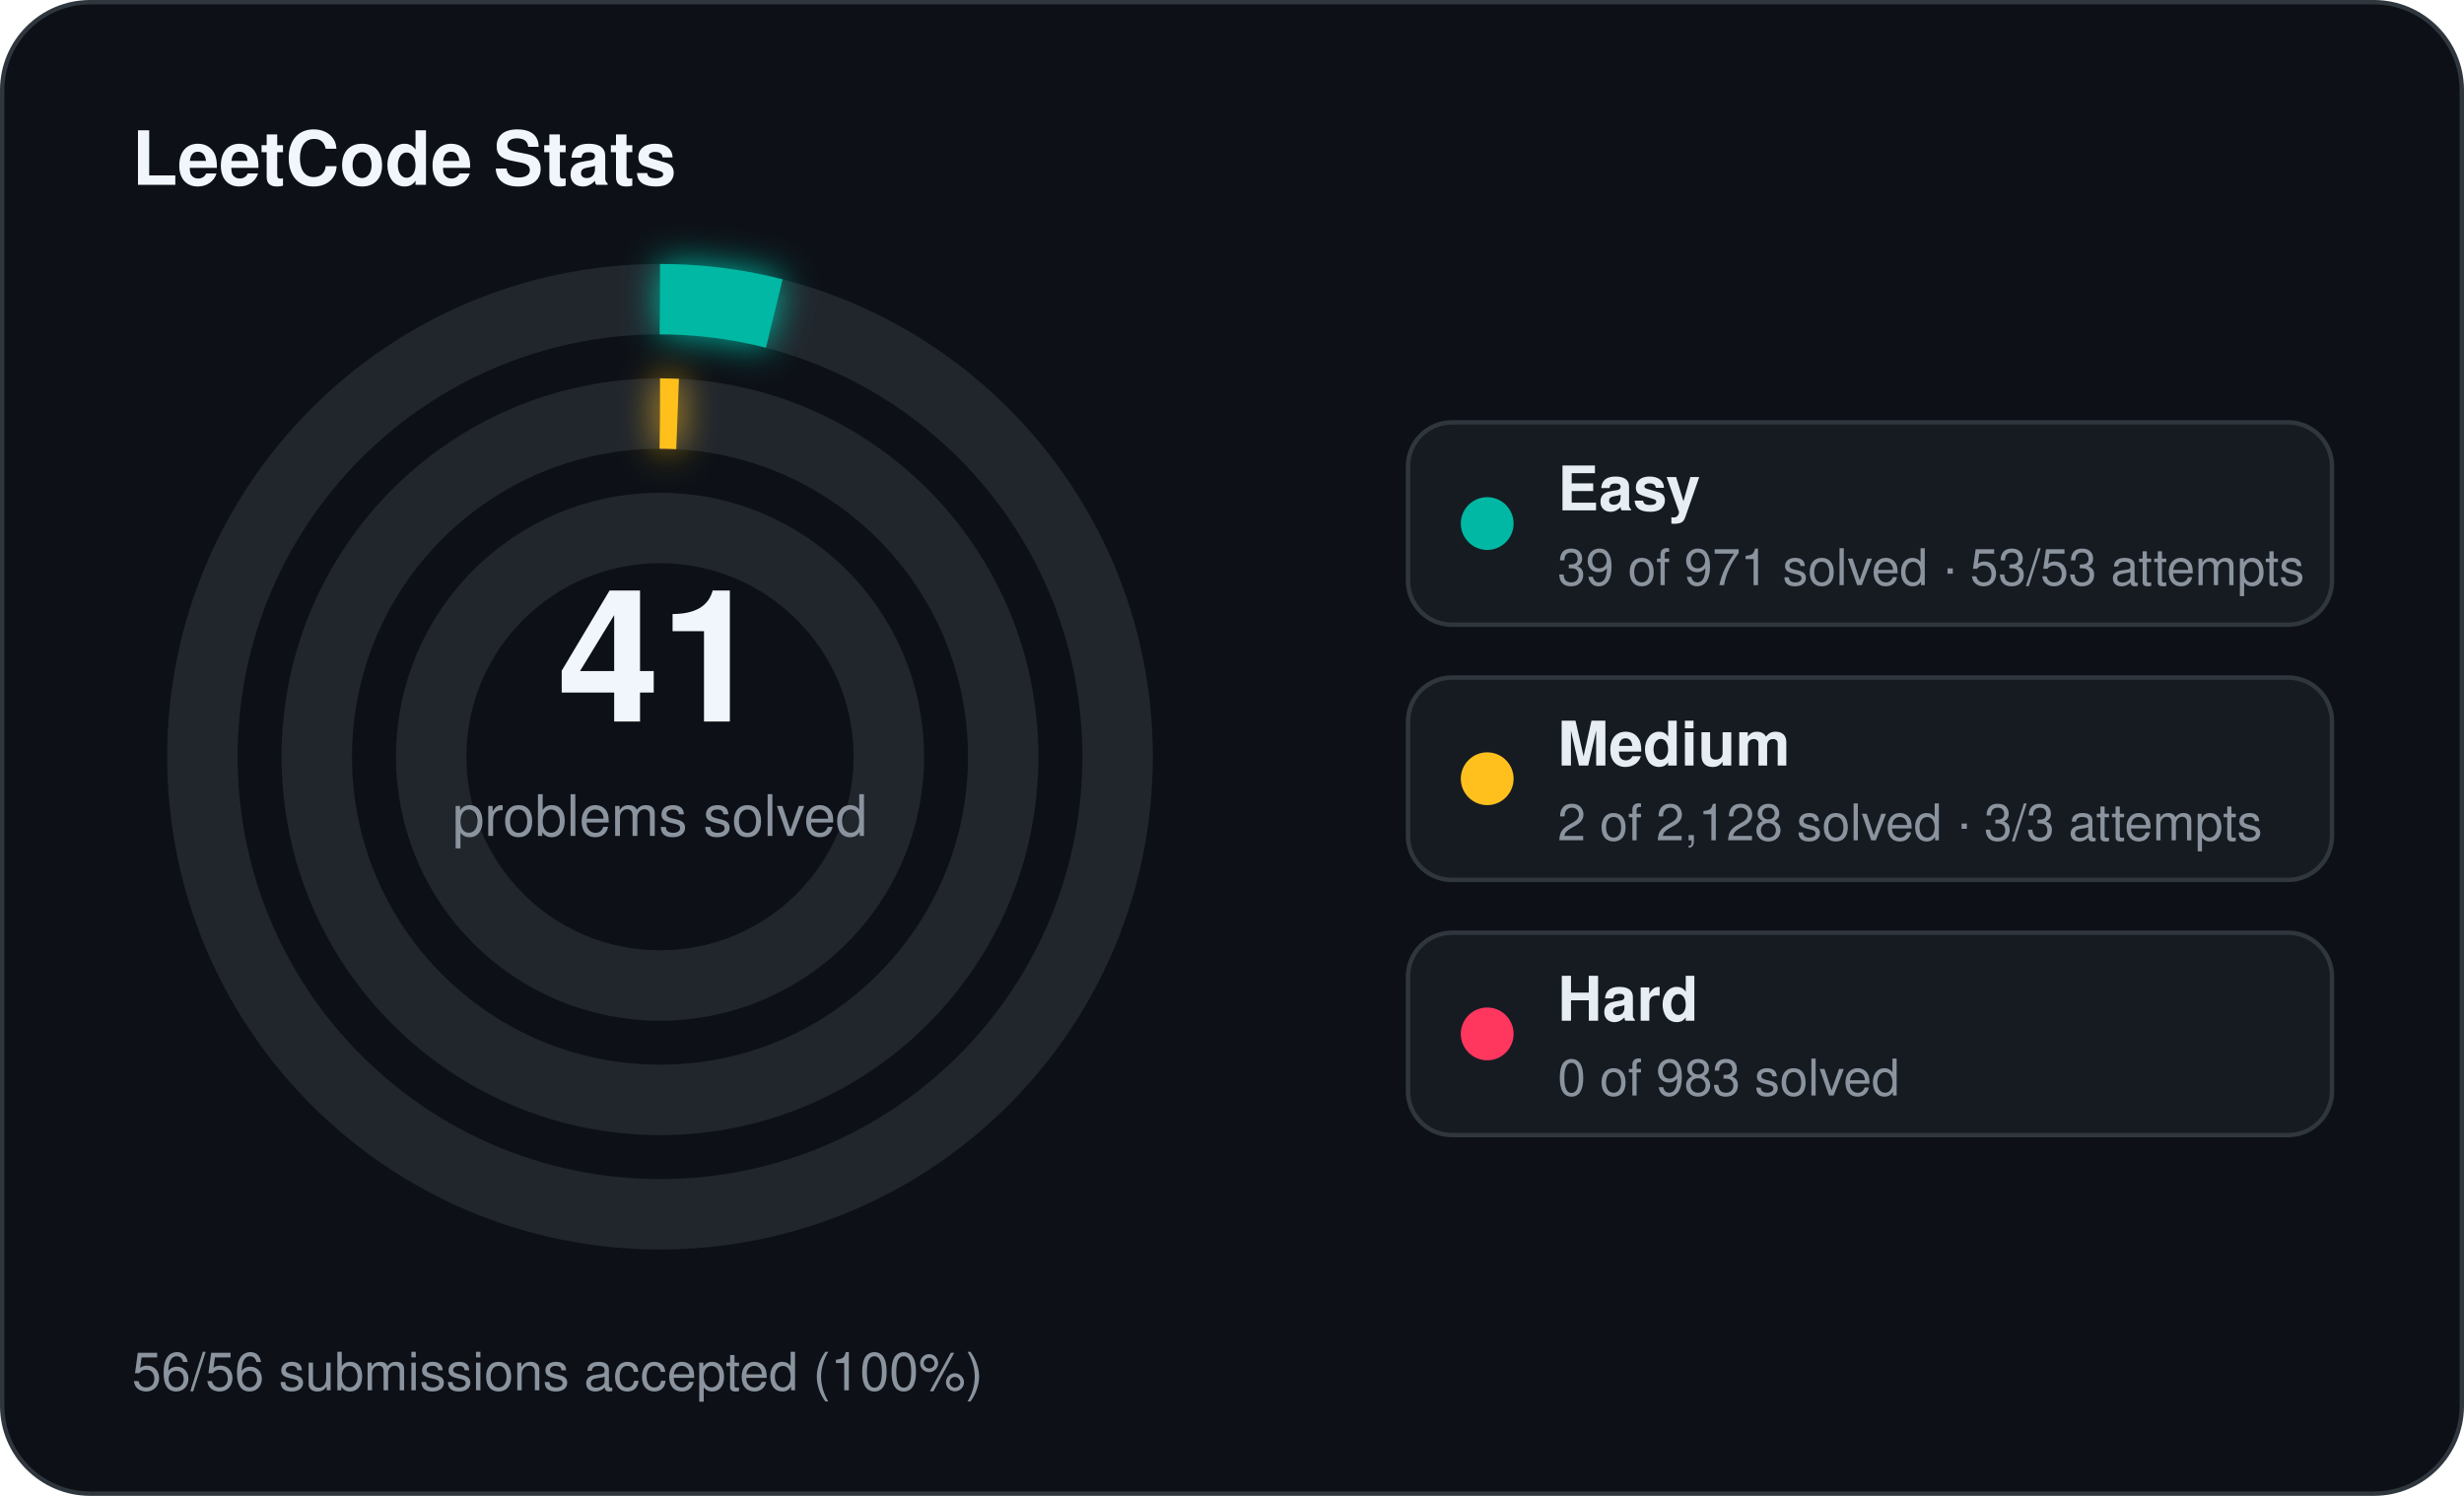
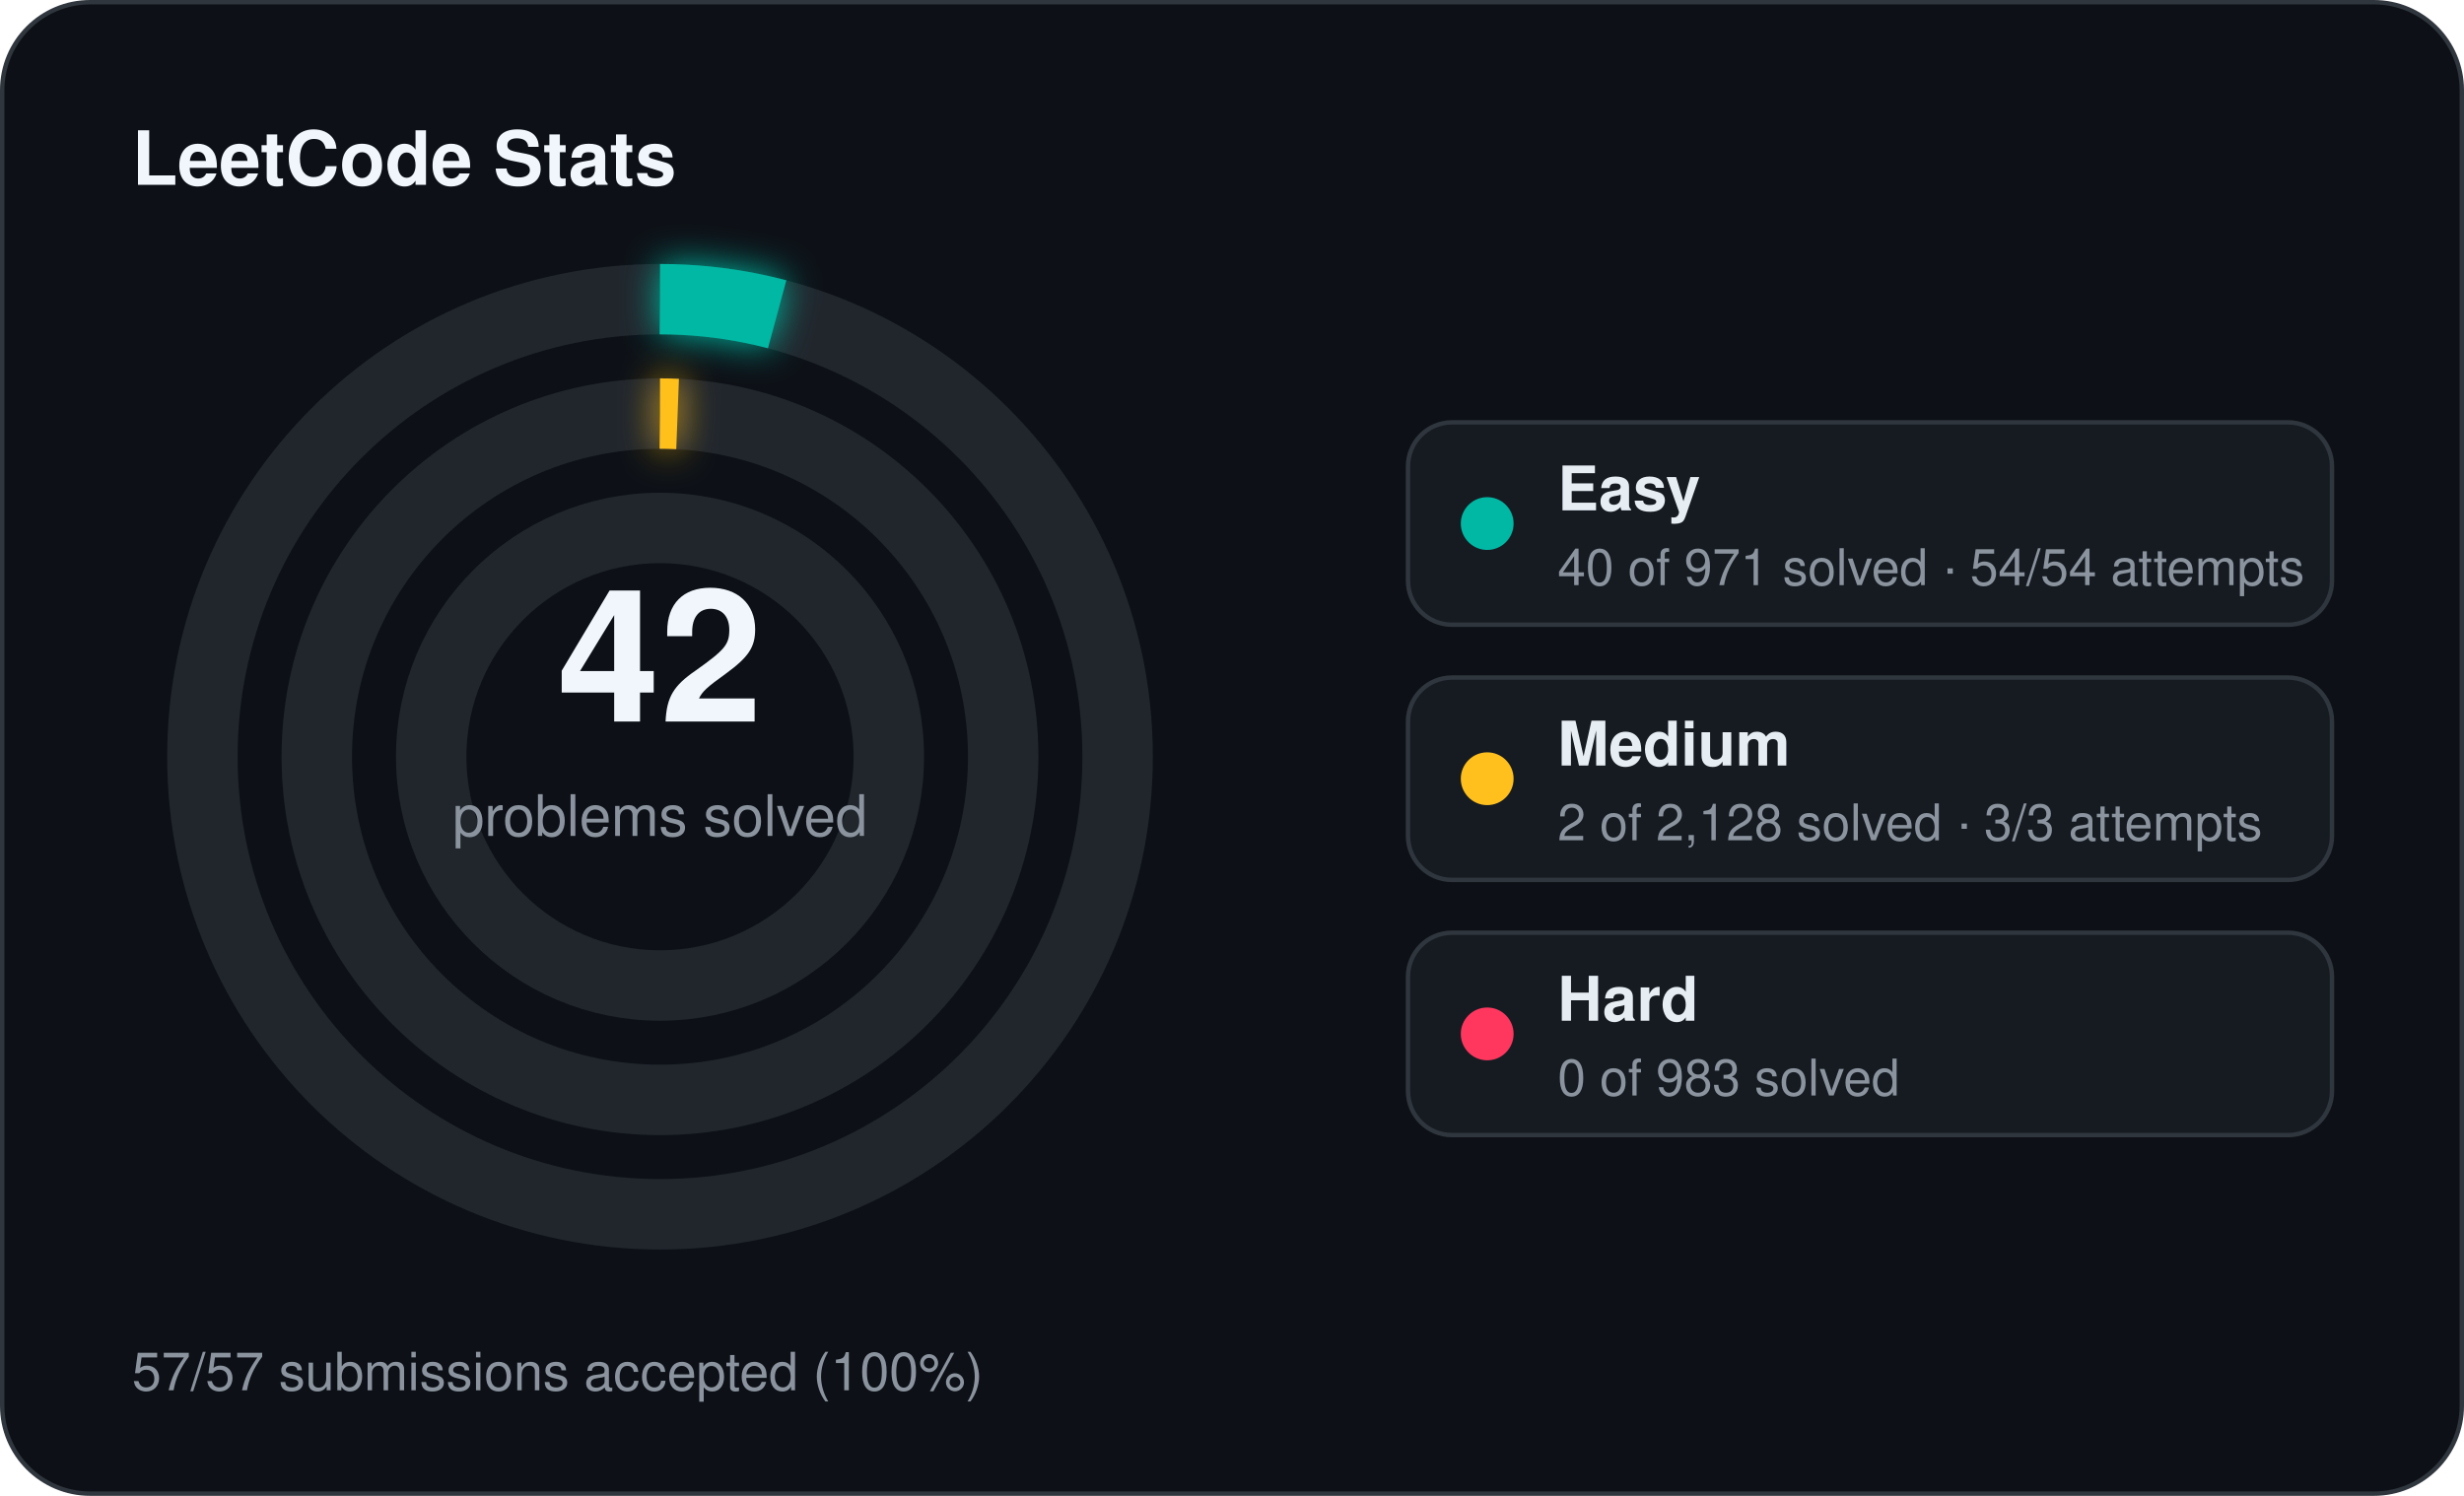
<svg xmlns="http://www.w3.org/2000/svg" width="560" height="340" viewBox="0 0 560 340">
  <defs>
    <filter id="stats-glow" x="-60%" y="-60%" width="220%" height="220%">
      <feGaussianBlur stdDeviation="4" result="blur" />
      <feMerge>
        <feMergeNode in="blur" />
        <feMergeNode in="SourceGraphic" />
      </feMerge>
    </filter>
  </defs>
  <rect x="0.5" y="0.5" width="559" height="339" rx="20" fill="#0d1117" stroke="#30363d" stroke-width="1" />
  <text x="30" y="42" fill="#f0f6fc" font-family="Segoe UI, Helvetica, Arial, sans-serif" font-size="17" font-weight="700">LeetCode Stats</text>
  <circle cx="150" cy="172" r="104" fill="none" stroke="#21262d" stroke-width="16" />
-   <circle cx="150" cy="172" r="104" fill="none" stroke="#00b8a3" stroke-width="16" stroke-linecap="butt" stroke-dasharray="26.25 653.45" transform="rotate(-90 150 172)" filter="url(#stats-glow)" />
+   <circle cx="150" cy="172" r="104" fill="none" stroke="#00b8a3" stroke-width="16" stroke-linecap="butt" stroke-dasharray="26.92 653.45" transform="rotate(-90 150 172)" filter="url(#stats-glow)" />
  <circle cx="150" cy="172" r="78" fill="none" stroke="#21262d" stroke-width="16" />
  <circle cx="150" cy="172" r="78" fill="none" stroke="#ffc01e" stroke-width="16" stroke-linecap="butt" stroke-dasharray="4.00 490.09" transform="rotate(-90 150 172)" filter="url(#stats-glow)" />
  <circle cx="150" cy="172" r="52" fill="none" stroke="#21262d" stroke-width="16" />
-   <text x="150" y="164" text-anchor="middle" fill="#f0f6fc" font-family="Segoe UI, Helvetica, Arial, sans-serif" font-size="42" font-weight="700">41</text>
+   <text x="150" y="164" text-anchor="middle" fill="#f0f6fc" font-family="Segoe UI, Helvetica, Arial, sans-serif" font-size="42" font-weight="700">42</text>
  <text x="150" y="190" text-anchor="middle" fill="#8b949e" font-family="Segoe UI, Helvetica, Arial, sans-serif" font-size="13">problems solved</text>
  <rect x="320" y="96" width="210" height="46" rx="10" fill="#161b22" stroke="#30363d" stroke-width="1" />
  <circle cx="338" cy="119" r="6" fill="#00b8a3" />
  <text x="354" y="116" fill="#e6edf3" font-family="Segoe UI, Helvetica, Arial, sans-serif" font-size="14" font-weight="600">Easy</text>
-   <text x="354" y="133" fill="#8b949e" font-family="Segoe UI, Helvetica, Arial, sans-serif" font-size="11.5">39 of 971 solved · 53/53 attempts</text>
+   <text x="354" y="133" fill="#8b949e" font-family="Segoe UI, Helvetica, Arial, sans-serif" font-size="11.5">40 of 971 solved · 54/54 attempts</text>
  <rect x="320" y="154" width="210" height="46" rx="10" fill="#161b22" stroke="#30363d" stroke-width="1" />
  <circle cx="338" cy="177" r="6" fill="#ffc01e" />
  <text x="354" y="174" fill="#e6edf3" font-family="Segoe UI, Helvetica, Arial, sans-serif" font-size="14" font-weight="600">Medium</text>
  <text x="354" y="191" fill="#8b949e" font-family="Segoe UI, Helvetica, Arial, sans-serif" font-size="11.5">2 of 2,128 solved · 3/3 attempts</text>
  <rect x="320" y="212" width="210" height="46" rx="10" fill="#161b22" stroke="#30363d" stroke-width="1" />
  <circle cx="338" cy="235" r="6" fill="#ff375f" />
  <text x="354" y="232" fill="#e6edf3" font-family="Segoe UI, Helvetica, Arial, sans-serif" font-size="14" font-weight="600">Hard</text>
  <text x="354" y="249" fill="#8b949e" font-family="Segoe UI, Helvetica, Arial, sans-serif" font-size="11.5">0 of 983 solved</text>
-   <text x="30" y="316" fill="#8b949e" font-family="Segoe UI, Helvetica, Arial, sans-serif" font-size="12">56/56 submissions accepted (100%)</text>
+   <text x="30" y="316" fill="#8b949e" font-family="Segoe UI, Helvetica, Arial, sans-serif" font-size="12">57/57 submissions accepted (100%)</text>
</svg>
